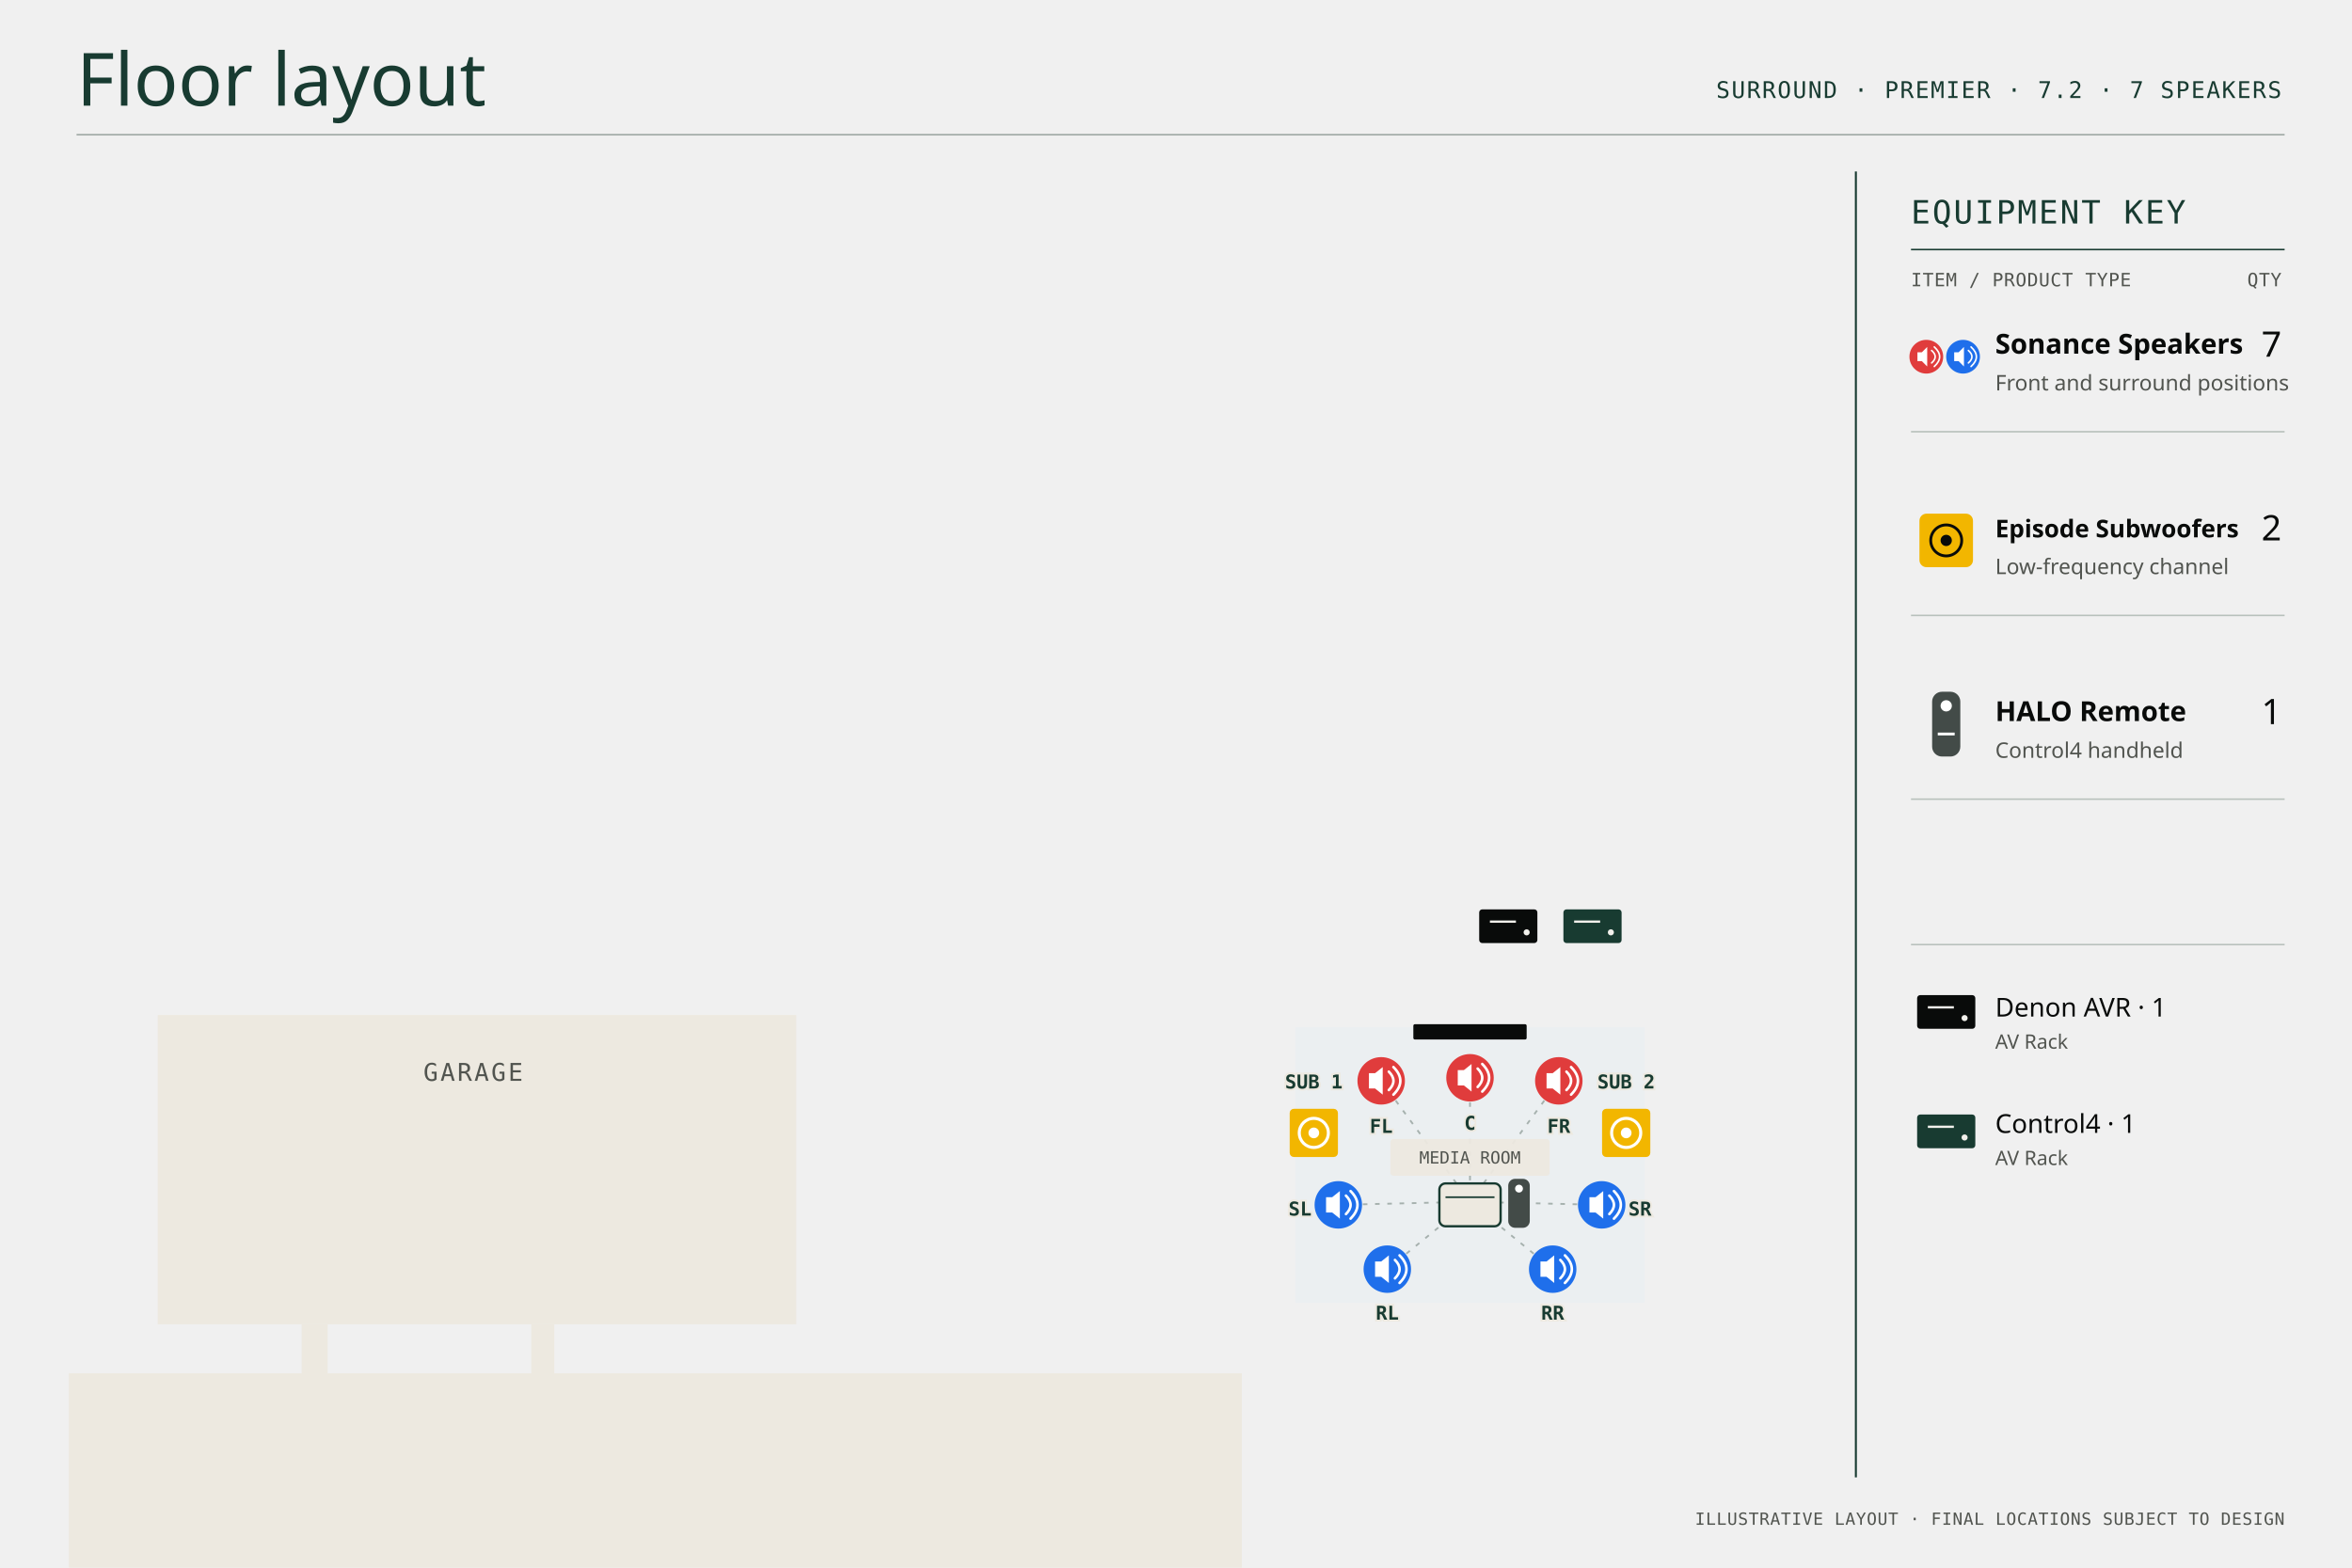
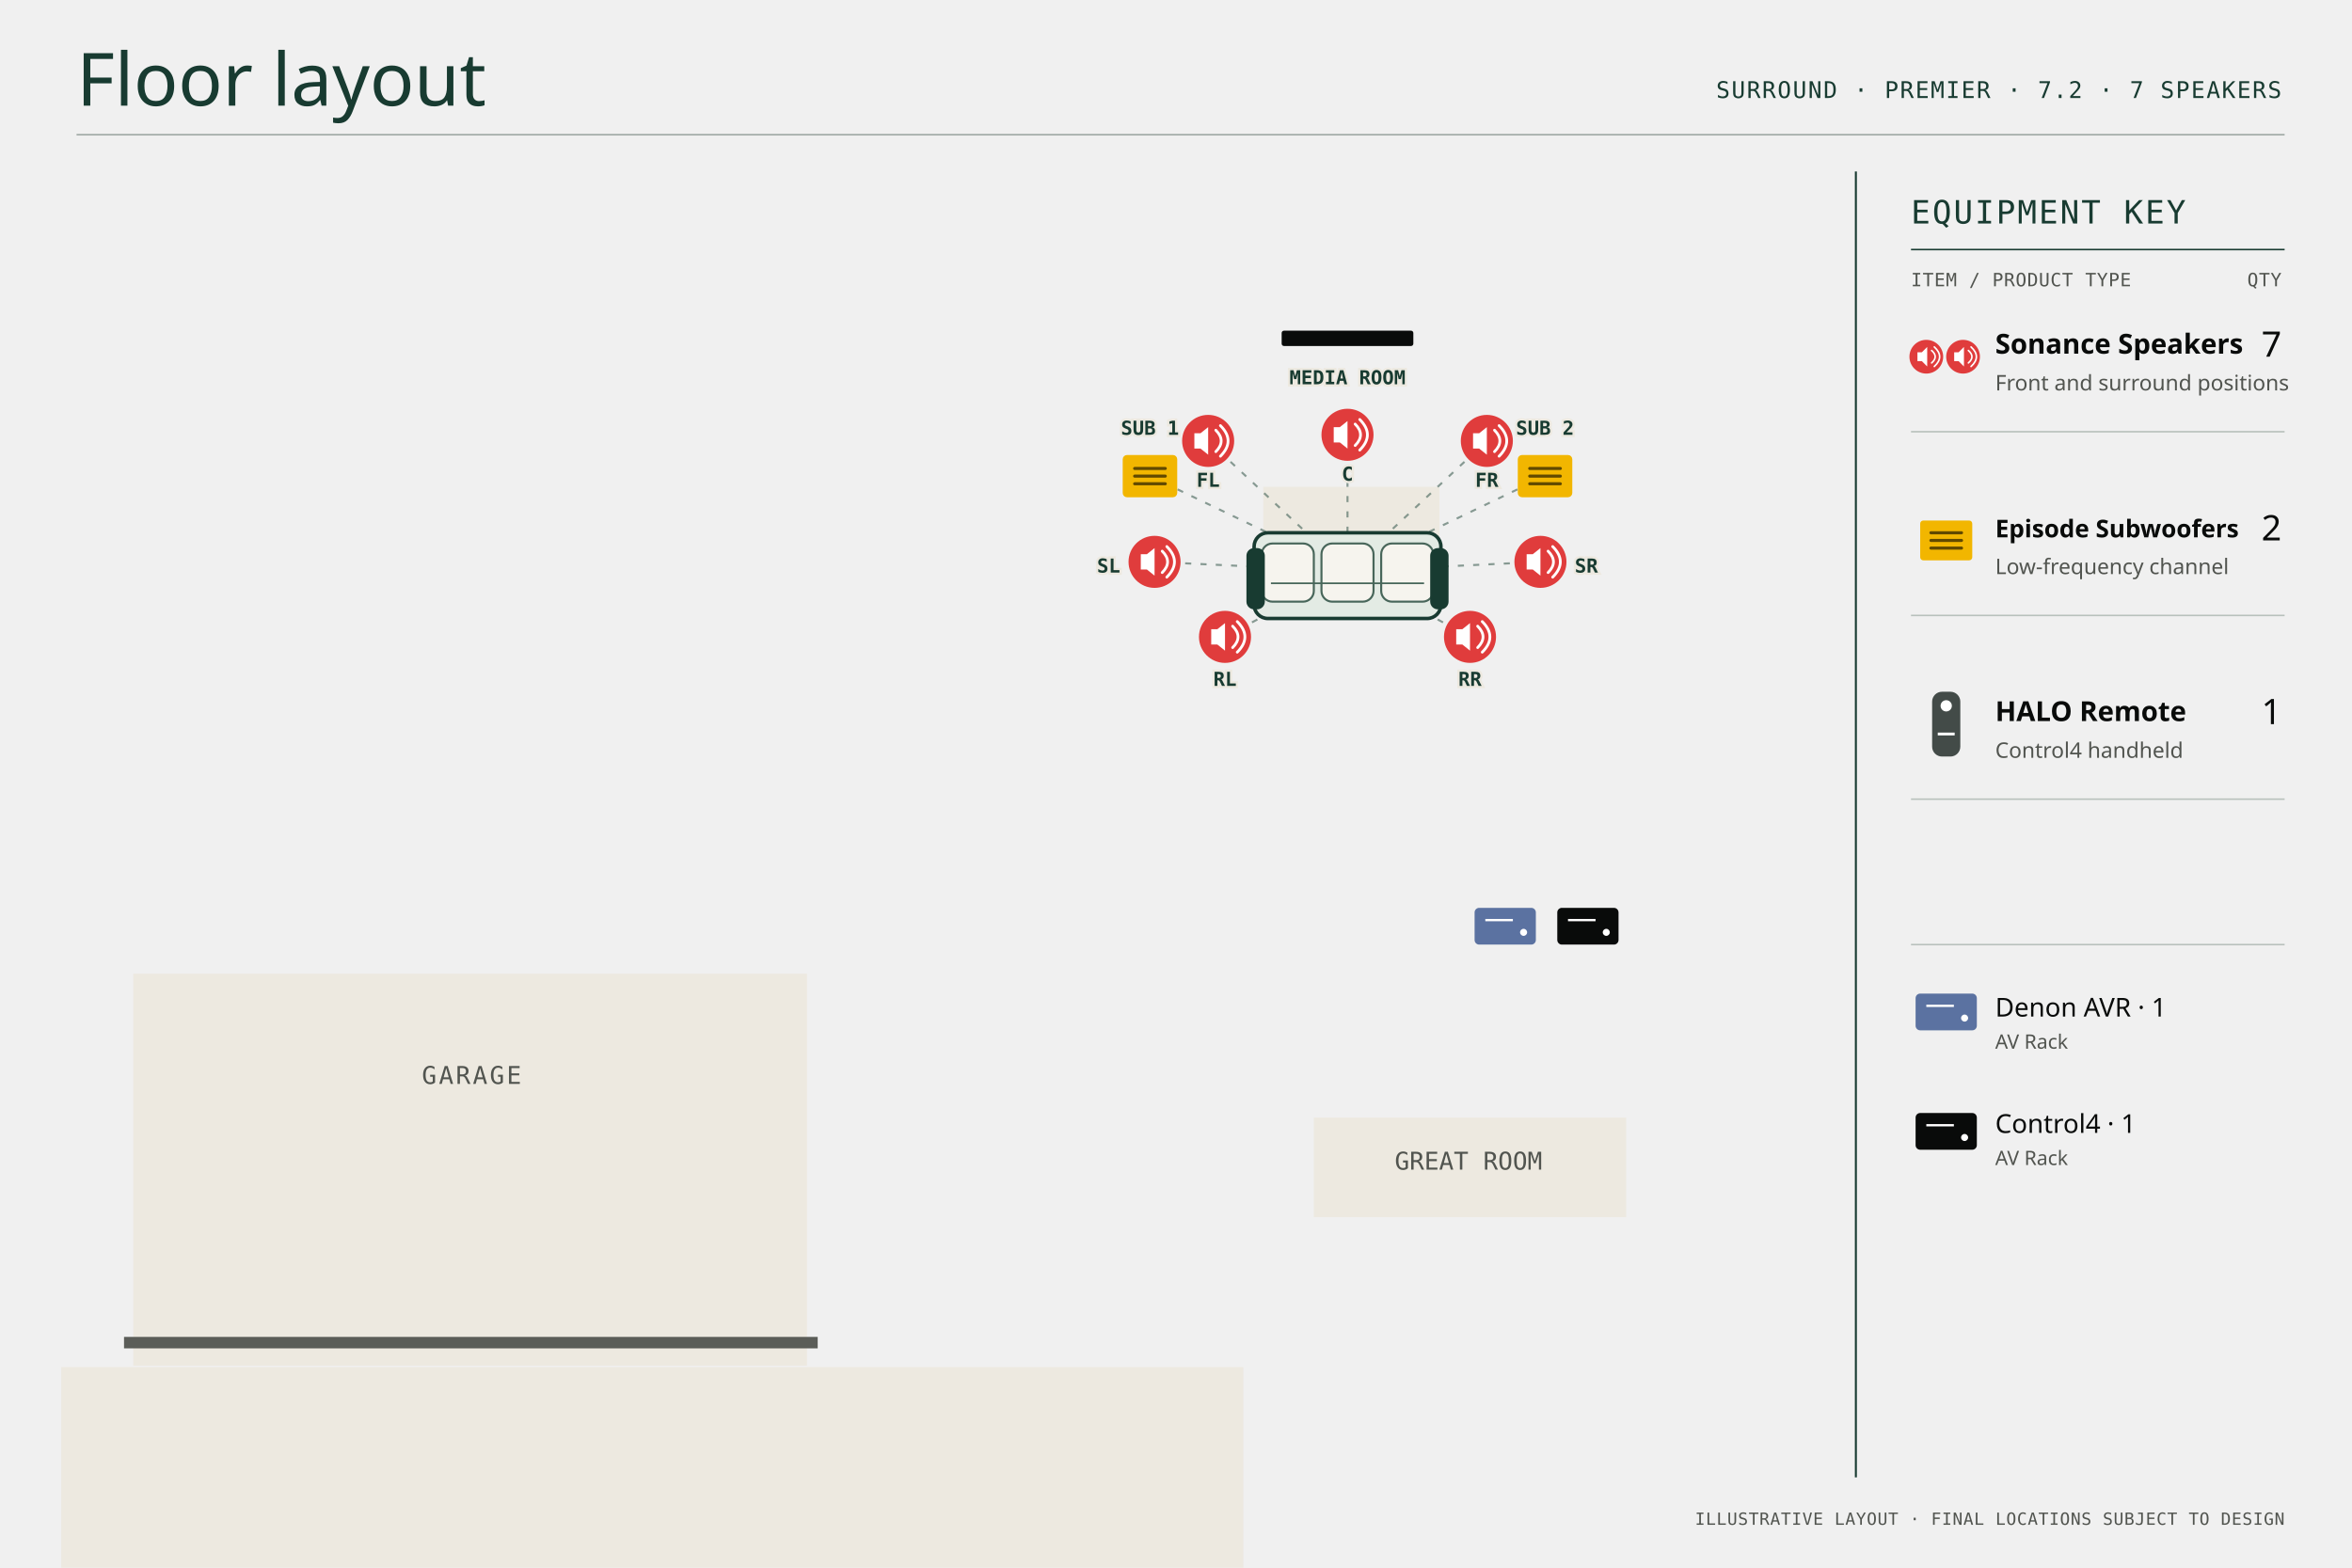
<svg xmlns="http://www.w3.org/2000/svg" viewBox="0 0 1536 1024" width="1536" height="1024" role="img" aria-label="Surround Premier floor layout and equipment key">
  <text x="50" y="69" fill="#183B31" font-family="Schibsted Grotesk,sans-serif" font-size="48">Floor layout</text>
  <text x="1490" y="64" fill="#183B31" font-family="IBM Plex Mono,monospace" font-size="15" letter-spacing=".065em" text-anchor="end">SURROUND · PREMIER · 7.2 · 7 SPEAKERS</text>
  <line x1="50" y1="88" x2="1492" y2="88" stroke="#9DA7A3" stroke-width="1" />
-   <g data-pradera-architectural-cleanup="garage">
-     <rect x="103" y="663" width="417" height="202" fill="#EDE9E0" />
-     <rect x="197" y="865" width="17" height="32" fill="#EDE9E0" />
-     <rect x="347" y="865" width="15" height="32" fill="#EDE9E0" />
-     <rect x="45" y="897" width="766" height="127" fill="#EDE9E0" />
-     <text x="309" y="706" font-family="IBM Plex Mono,monospace" font-size="16" font-weight="500" letter-spacing=".09em" fill="#51544F" text-anchor="middle">GARAGE</text>
+   <g data-pradera-architectural-cleanup="garage" aria-label="Open garage architectural reference">
+     <rect x="87" y="636" width="440" height="256" fill="#EDE9E0" />
+     <rect x="40" y="893" width="772" height="131" fill="#EDE9E0" />
+     <line x1="81" y1="877" x2="534" y2="877" stroke="#5B5D58" stroke-width="7.5" />
+     <text x="308" y="708" fill="#51544F" text-anchor="middle" font-family="IBM Plex Mono,monospace" font-size="16" font-weight="500" letter-spacing=".09em">GARAGE</text>
  </g>
-   <rect x="846" y="671" width="228" height="180" fill="#BFE9FC" fill-opacity=".10" />
-   <rect x="923" y="669" width="74" height="10" fill="#090B0A" rx="1" />
-   <g stroke="#52685F" stroke-width="1.2" stroke-dasharray="3 5" stroke-opacity=".45" aria-hidden="true">
-     <line x1="902" y1="706" x2="960" y2="785" />
-     <line x1="960" y1="704" x2="960" y2="785" />
-     <line x1="1018" y1="706" x2="960" y2="785" />
-     <line x1="874" y1="787" x2="960" y2="785" />
-     <line x1="1046" y1="787" x2="960" y2="785" />
-     <line x1="906" y1="829" x2="960" y2="785" />
-     <line x1="1014" y1="829" x2="960" y2="785" />
+   <g data-surround-large-room="true">
+     <rect x="825" y="318" width="115" height="34" fill="#EDE9E0" />
+     <rect x="858" y="730" width="204" height="65" fill="#EDE9E0" />
+     <text x="959" y="764" fill="#51544F" text-anchor="middle" font-family="IBM Plex Mono,monospace" font-size="16" font-weight="500">GREAT ROOM</text>
+     <rect x="837" y="216" width="86" height="10" rx="1.5" fill="#090B0A" />
+     <text x="880" y="251" font-family="IBM Plex Mono,monospace" font-size="12.6" font-weight="600" fill="#183B31" stroke="#EDE9E0" stroke-width="3" paint-order="stroke" text-anchor="middle">MEDIA ROOM</text>
+     <g stroke="#557267" stroke-width="1.35" stroke-dasharray="4 6" stroke-opacity=".68" fill="none" aria-hidden="true">
+       <line x1="789" y1="288" x2="880" y2="373" />
+       <line x1="880" y1="284" x2="880" y2="373" />
+       <line x1="971" y1="288" x2="880" y2="373" />
+       <line x1="754" y1="367" x2="880" y2="373" />
+       <line x1="1006" y1="367" x2="880" y2="373" />
+       <line x1="800" y1="416" x2="880" y2="373" />
+       <line x1="960" y1="416" x2="880" y2="373" />
+       <line x1="751" y1="311" x2="880" y2="373" />
+       <line x1="1009" y1="311" x2="880" y2="373" />
+     </g>
+     <g transform="translate(789,288)" data-active="true">
+       <circle r="17" fill="#E03C3C" />
+       <path d="M-9 -5h4l5 -4v18l-5 -4h-4z" fill="#FFF" />
+       <path d="M5 -7q7 7 0 14M8 -10q10 10 0 20" stroke="#FFF" fill="none" stroke-width="1.8" stroke-linecap="round" />
+     </g>
+     <g transform="translate(880,284)" data-active="true">
+       <circle r="17" fill="#E03C3C" />
+       <path d="M-9 -5h4l5 -4v18l-5 -4h-4z" fill="#FFF" />
+       <path d="M5 -7q7 7 0 14M8 -10q10 10 0 20" stroke="#FFF" fill="none" stroke-width="1.8" stroke-linecap="round" />
+     </g>
+     <g transform="translate(971,288)" data-active="true">
+       <circle r="17" fill="#E03C3C" />
+       <path d="M-9 -5h4l5 -4v18l-5 -4h-4z" fill="#FFF" />
+       <path d="M5 -7q7 7 0 14M8 -10q10 10 0 20" stroke="#FFF" fill="none" stroke-width="1.8" stroke-linecap="round" />
+     </g>
+     <g transform="translate(754,367)" data-active="true">
+       <circle r="17" fill="#E03C3C" />
+       <path d="M-9 -5h4l5 -4v18l-5 -4h-4z" fill="#FFF" />
+       <path d="M5 -7q7 7 0 14M8 -10q10 10 0 20" stroke="#FFF" fill="none" stroke-width="1.8" stroke-linecap="round" />
+     </g>
+     <g transform="translate(1006,367)" data-active="true">
+       <circle r="17" fill="#E03C3C" />
+       <path d="M-9 -5h4l5 -4v18l-5 -4h-4z" fill="#FFF" />
+       <path d="M5 -7q7 7 0 14M8 -10q10 10 0 20" stroke="#FFF" fill="none" stroke-width="1.8" stroke-linecap="round" />
+     </g>
+     <g transform="translate(800,416)" data-active="true">
+       <circle r="17" fill="#E03C3C" />
+       <path d="M-9 -5h4l5 -4v18l-5 -4h-4z" fill="#FFF" />
+       <path d="M5 -7q7 7 0 14M8 -10q10 10 0 20" stroke="#FFF" fill="none" stroke-width="1.8" stroke-linecap="round" />
+     </g>
+     <g transform="translate(960,416)" data-active="true">
+       <circle r="17" fill="#E03C3C" />
+       <path d="M-9 -5h4l5 -4v18l-5 -4h-4z" fill="#FFF" />
+       <path d="M5 -7q7 7 0 14M8 -10q10 10 0 20" stroke="#FFF" fill="none" stroke-width="1.8" stroke-linecap="round" />
+     </g>
+     <g transform="translate(751,311)" data-sub-active="true">
+       <rect x="-17" y="-13" width="34" height="26" rx="2" fill="#F2B600" stroke="#F2B600" stroke-width="1.6" />
+       <path d="M-10 -5H10M-10 0H10M-10 5H10" stroke="#604900" stroke-width="2" stroke-linecap="round" />
+     </g>
+     <g transform="translate(1009,311)" data-sub-active="true">
+       <rect x="-17" y="-13" width="34" height="26" rx="2" fill="#F2B600" stroke="#F2B600" stroke-width="1.6" />
+       <path d="M-10 -5H10M-10 0H10M-10 5H10" stroke="#604900" stroke-width="2" stroke-linecap="round" />
+     </g>
+     <text x="789" y="318" font-family="IBM Plex Mono,monospace" font-size="12.6" font-weight="600" fill="#183B31" stroke="#EDE9E0" stroke-width="3" paint-order="stroke" text-anchor="middle">FL</text>
+     <text x="880" y="314" font-family="IBM Plex Mono,monospace" font-size="12.6" font-weight="600" fill="#183B31" stroke="#EDE9E0" stroke-width="3" paint-order="stroke" text-anchor="middle">C</text>
+     <text x="971" y="318" font-family="IBM Plex Mono,monospace" font-size="12.6" font-weight="600" fill="#183B31" stroke="#EDE9E0" stroke-width="3" paint-order="stroke" text-anchor="middle">FR</text>
+     <text x="724" y="374" font-family="IBM Plex Mono,monospace" font-size="12.6" font-weight="600" fill="#183B31" stroke="#EDE9E0" stroke-width="3" paint-order="stroke" text-anchor="middle">SL</text>
+     <text x="1036" y="374" font-family="IBM Plex Mono,monospace" font-size="12.6" font-weight="600" fill="#183B31" stroke="#EDE9E0" stroke-width="3" paint-order="stroke" text-anchor="middle">SR</text>
+     <text x="800" y="448" font-family="IBM Plex Mono,monospace" font-size="12.6" font-weight="600" fill="#183B31" stroke="#EDE9E0" stroke-width="3" paint-order="stroke" text-anchor="middle">RL</text>
+     <text x="960" y="448" font-family="IBM Plex Mono,monospace" font-size="12.6" font-weight="600" fill="#183B31" stroke="#EDE9E0" stroke-width="3" paint-order="stroke" text-anchor="middle">RR</text>
+     <text x="751" y="284" font-family="IBM Plex Mono,monospace" font-size="12.6" font-weight="600" fill="#183B31" stroke="#EDE9E0" stroke-width="3" paint-order="stroke" text-anchor="middle">SUB 1</text>
+     <text x="1009" y="284" font-family="IBM Plex Mono,monospace" font-size="12.6" font-weight="600" fill="#183B31" stroke="#EDE9E0" stroke-width="3" paint-order="stroke" text-anchor="middle">SUB 2</text>
+     <g data-listening-position="880,373" aria-label="Centered three-seat theater sofa" transform="translate(880,373)">
+       <rect x="-61" y="-25" width="122" height="56" rx="9" fill="#E3EBE4" stroke="#183B31" stroke-width="2.3" />
+       <rect x="-56" y="-18" width="34" height="38" rx="7" fill="#F6F4EE" stroke="#48665A" stroke-width="1.35" />
+       <rect x="-17" y="-18" width="34" height="38" rx="7" fill="#F6F4EE" stroke="#48665A" stroke-width="1.35" />
+       <rect x="22" y="-18" width="34" height="38" rx="7" fill="#F6F4EE" stroke="#48665A" stroke-width="1.35" />
+       <rect x="-66" y="-15" width="12" height="40" rx="5" fill="#183B31" />
+       <rect x="54" y="-15" width="12" height="40" rx="5" fill="#183B31" />
+       <path d="M-50 8H50" stroke="#48665A" stroke-width="1.1" />
+     </g>
  </g>
-   <g transform="translate(902,706)" data-active="true">
-     <circle r="15.5" fill="#E03C3C" />
-     <path d="M-8 -5h4l5 -4v18l-5 -4h-4z" fill="white" />
-     <path d="M5 -6q6 6 0 12M8 -9q9 9 0 18" stroke="white" stroke-width="1.7" fill="none" stroke-linecap="round" />
+   <g transform="translate(983,605)" aria-label="receiver in mechanical room">
+     <rect x="-20" y="-12" width="40" height="24" rx="3" fill="#5B72A1" />
+     <path d="M-13 -4H5" stroke="#FFF" stroke-width="1.5" />
+     <circle cx="12" cy="4" r="2.3" fill="#FFF" />
  </g>
-   <g transform="translate(960,704)" data-active="true">
-     <circle r="15.5" fill="#E03C3C" />
-     <path d="M-8 -5h4l5 -4v18l-5 -4h-4z" fill="white" />
-     <path d="M5 -6q6 6 0 12M8 -9q9 9 0 18" stroke="white" stroke-width="1.7" fill="none" stroke-linecap="round" />
-   </g>
-   <g transform="translate(1018,706)" data-active="true">
-     <circle r="15.5" fill="#E03C3C" />
-     <path d="M-8 -5h4l5 -4v18l-5 -4h-4z" fill="white" />
-     <path d="M5 -6q6 6 0 12M8 -9q9 9 0 18" stroke="white" stroke-width="1.7" fill="none" stroke-linecap="round" />
-   </g>
-   <g transform="translate(874,787)" data-active="true">
-     <circle r="15.5" fill="#1F6FEB" />
-     <path d="M-8 -5h4l5 -4v18l-5 -4h-4z" fill="white" />
-     <path d="M5 -6q6 6 0 12M8 -9q9 9 0 18" stroke="white" stroke-width="1.7" fill="none" stroke-linecap="round" />
-   </g>
-   <g transform="translate(1046,787)" data-active="true">
-     <circle r="15.5" fill="#1F6FEB" />
-     <path d="M-8 -5h4l5 -4v18l-5 -4h-4z" fill="white" />
-     <path d="M5 -6q6 6 0 12M8 -9q9 9 0 18" stroke="white" stroke-width="1.7" fill="none" stroke-linecap="round" />
-   </g>
-   <g transform="translate(906,829)" data-active="true">
-     <circle r="15.5" fill="#1F6FEB" />
-     <path d="M-8 -5h4l5 -4v18l-5 -4h-4z" fill="white" />
-     <path d="M5 -6q6 6 0 12M8 -9q9 9 0 18" stroke="white" stroke-width="1.7" fill="none" stroke-linecap="round" />
-   </g>
-   <g transform="translate(1014,829)" data-active="true">
-     <circle r="15.5" fill="#1F6FEB" />
-     <path d="M-8 -5h4l5 -4v18l-5 -4h-4z" fill="white" />
-     <path d="M5 -6q6 6 0 12M8 -9q9 9 0 18" stroke="white" stroke-width="1.7" fill="none" stroke-linecap="round" />
-   </g>
-   <g transform="translate(858,740)" data-sub-active="true">
-     <rect x="-15" y="-15" width="30" height="30" rx="2" fill="#F2B600" stroke="#F2B600" stroke-width="1.5" />
-     <circle r="9.5" fill="none" stroke="white" stroke-width="2" />
-     <circle r="3.5" fill="white" />
-   </g>
-   <g transform="translate(1062,740)" data-sub-active="true">
-     <rect x="-15" y="-15" width="30" height="30" rx="2" fill="#F2B600" stroke="#F2B600" stroke-width="1.5" />
-     <circle r="9.5" fill="none" stroke="white" stroke-width="2" />
-     <circle r="3.5" fill="white" />
-   </g>
-   <text x="902" y="740" fill="#183B31" stroke="#EDE9E0" stroke-width="2.5" paint-order="stroke" text-anchor="middle" font-family="IBM Plex Mono,monospace" font-size="12.5" font-weight="600">FL</text>
-   <text x="960" y="738" fill="#183B31" stroke="#EDE9E0" stroke-width="2.5" paint-order="stroke" text-anchor="middle" font-family="IBM Plex Mono,monospace" font-size="12.5" font-weight="600">C</text>
-   <text x="1018" y="740" fill="#183B31" stroke="#EDE9E0" stroke-width="2.5" paint-order="stroke" text-anchor="middle" font-family="IBM Plex Mono,monospace" font-size="12.5" font-weight="600">FR</text>
-   <text x="849" y="794" fill="#183B31" stroke="#EDE9E0" stroke-width="2.5" paint-order="stroke" text-anchor="middle" font-family="IBM Plex Mono,monospace" font-size="12.5" font-weight="600">SL</text>
-   <text x="1071" y="794" fill="#183B31" stroke="#EDE9E0" stroke-width="2.5" paint-order="stroke" text-anchor="middle" font-family="IBM Plex Mono,monospace" font-size="12.5" font-weight="600">SR</text>
-   <text x="906" y="862" fill="#183B31" stroke="#EDE9E0" stroke-width="2.5" paint-order="stroke" text-anchor="middle" font-family="IBM Plex Mono,monospace" font-size="12.5" font-weight="600">RL</text>
-   <text x="1014" y="862" fill="#183B31" stroke="#EDE9E0" stroke-width="2.5" paint-order="stroke" text-anchor="middle" font-family="IBM Plex Mono,monospace" font-size="12.5" font-weight="600">RR</text>
-   <text x="858" y="711" fill="#183B31" stroke="#EDE9E0" stroke-width="2.5" paint-order="stroke" text-anchor="middle" font-family="IBM Plex Mono,monospace" font-size="12.5" font-weight="600">SUB 1</text>
-   <text x="1062" y="711" fill="#183B31" stroke="#EDE9E0" stroke-width="2.5" paint-order="stroke" text-anchor="middle" font-family="IBM Plex Mono,monospace" font-size="12.5" font-weight="600">SUB 2</text>
-   <rect x="908" y="744" width="104" height="24" rx="2" fill="#EDE9E0" fill-opacity=".94" />
-   <text x="960" y="760" text-anchor="middle" font-family="IBM Plex Mono,monospace" font-size="11" fill="#51544F">MEDIA ROOM</text>
-   <g aria-label="center listening position">
-     <rect x="940" y="773" width="40" height="28" rx="4" fill="#EDE9E0" stroke="#183B31" stroke-width="1.5" />
-     <line x1="944" y1="782" x2="976" y2="782" stroke="#183B31" stroke-width="1.1" />
-   </g>
-   <g transform="translate(992,786) scale(.64)" aria-label="HALO remote">
-     <rect x="-11" y="-25" width="22" height="50" rx="7" fill="#434B48" />
-     <circle cy="-15" r="4" fill="white" />
-   </g>
-   <g transform="translate(985,605)" aria-label="receiver in mechanical room">
-     <rect x="-19" y="-11" width="38" height="22" rx="2" fill="#090B0A" />
-     <path d="M-12 -3H5" stroke="#F1F0EB" stroke-width="1.5" />
-     <circle cx="12" cy="4" r="2" fill="#F1F0EB" />
-   </g>
-   <g transform="translate(1040,605)" aria-label="controller in mechanical room">
-     <rect x="-19" y="-11" width="38" height="22" rx="2" fill="#183B31" />
-     <path d="M-12 -3H5" stroke="#F1F0EB" stroke-width="1.5" />
-     <circle cx="12" cy="4" r="2" fill="#F1F0EB" />
+   <g transform="translate(1037,605)" aria-label="controller in mechanical room">
+     <rect x="-20" y="-12" width="40" height="24" rx="3" fill="#090B0A" />
+     <path d="M-13 -4H5" stroke="#FFF" stroke-width="1.5" />
+     <circle cx="12" cy="4" r="2.3" fill="#FFF" />
  </g>
  <line x1="1212" y1="112" x2="1212" y2="965" stroke="#183B31" stroke-width="1.3" />
  <text x="1248" y="146" fill="#183B31" font-family="IBM Plex Mono,monospace" font-size="21" letter-spacing=".06em">EQUIPMENT KEY</text>
  <line x1="1248" y1="163" x2="1492" y2="163" stroke="#183B31" stroke-width="1" />
  <text x="1248" y="187" fill="#51544F" font-family="IBM Plex Mono,monospace" font-size="12" letter-spacing=".03em">ITEM / PRODUCT TYPE</text>
  <text x="1490" y="187" fill="#51544F" font-family="IBM Plex Mono,monospace" font-size="12" letter-spacing=".03em" text-anchor="end">QTY</text>
  <g transform="translate(1258,233) scale(.58)">
    <circle r="19" fill="#E03C3C" />
    <path d="M-10 -5h5l6 -6v22l-6 -6h-5z" fill="white" />
    <path d="M6 -7q8 7 0 14M9 -11q12 11 0 22" fill="none" stroke="white" stroke-width="1.8" stroke-linecap="round" />
  </g>
  <g transform="translate(1282,233) scale(.58)">
-     <circle r="19" fill="#1F6FEB" />
+     <circle r="19" fill="#E03C3C" />
    <path d="M-10 -5h5l6 -6v22l-6 -6h-5z" fill="white" />
    <path d="M6 -7q8 7 0 14M9 -11q12 11 0 22" fill="none" stroke="white" stroke-width="1.8" stroke-linecap="round" />
  </g>
  <text x="1303" y="231" fill="#090B0A" font-family="Instrument Sans,sans-serif" font-size="18" font-weight="600">Sonance Speakers</text>
  <text x="1303" y="255" fill="#51544F" font-family="Instrument Sans,sans-serif" font-size="14">Front and surround positions</text>
  <text x="1490" y="233" fill="#090B0A" font-family="Instrument Sans,sans-serif" font-size="23" text-anchor="end">7</text>
  <line x1="1248" y1="282" x2="1492" y2="282" stroke="#B8C1BC" stroke-width="1" />
-   <g transform="translate(1271,353) scale(0.92)">
-     <rect x="-19" y="-19" width="38" height="38" rx="5" fill="#F2B600" />
-     <circle r="11" fill="none" stroke="#090B0A" stroke-width="2" />
-     <circle r="4" fill="#090B0A" />
+   <g transform="translate(1271,353)" aria-label="Episode subwoofer">
+     <rect x="-17" y="-13" width="34" height="26" rx="2" fill="#F2B600" />
+     <path d="M-10 -5H10M-10 0H10M-10 5H10" stroke="#604900" stroke-width="2" stroke-linecap="round" />
  </g>
  <text x="1303" y="351" fill="#090B0A" font-family="Instrument Sans,sans-serif" font-size="16" font-weight="600">Episode Subwoofers</text>
  <text x="1303" y="375" fill="#51544F" font-family="Instrument Sans,sans-serif" font-size="14">Low-frequency channel</text>
  <text x="1490" y="353" fill="#090B0A" font-family="Instrument Sans,sans-serif" font-size="23" text-anchor="end">2</text>
  <line x1="1248" y1="402" x2="1492" y2="402" stroke="#B8C1BC" stroke-width="1" />
  <g transform="translate(1271,473) scale(0.92)">
    <rect x="-10" y="-23" width="20" height="46" rx="7" fill="#434B48" />
    <circle cy="-13" r="4" fill="white" />
    <path d="M-6 7h12" stroke="white" stroke-width="2" />
  </g>
  <text x="1303" y="471" fill="#090B0A" font-family="Instrument Sans,sans-serif" font-size="18" font-weight="600">HALO Remote</text>
  <text x="1303" y="495" fill="#51544F" font-family="Instrument Sans,sans-serif" font-size="14">Control4 handheld</text>
  <text x="1490" y="473" fill="#090B0A" font-family="Instrument Sans,sans-serif" font-size="23" text-anchor="end">1</text>
  <line x1="1248" y1="522" x2="1492" y2="522" stroke="#B8C1BC" stroke-width="1" />
  <line x1="1248" y1="617" x2="1492" y2="617" stroke="#B8C1BC" />
  <g transform="translate(1271,661)" aria-label="receiver in mechanical room">
-     <rect x="-19" y="-11" width="38" height="22" rx="2" fill="#090B0A" />
-     <path d="M-12 -3H5" stroke="#F1F0EB" stroke-width="1.5" />
-     <circle cx="12" cy="4" r="2" fill="#F1F0EB" />
+     <rect x="-20" y="-12" width="40" height="24" rx="3" fill="#5B72A1" />
+     <path d="M-13 -4H5" stroke="#FFF" stroke-width="1.5" />
+     <circle cx="12" cy="4" r="2.3" fill="#FFF" />
  </g>
  <text x="1303" y="664" fill="#090B0A" font-family="Instrument Sans,sans-serif" font-size="17">Denon AVR · 1</text>
  <text x="1303" y="685" fill="#51544F" font-family="Instrument Sans,sans-serif" font-size="13">AV Rack</text>
  <g transform="translate(1271,739)" aria-label="controller in mechanical room">
-     <rect x="-19" y="-11" width="38" height="22" rx="2" fill="#183B31" />
-     <path d="M-12 -3H5" stroke="#F1F0EB" stroke-width="1.5" />
-     <circle cx="12" cy="4" r="2" fill="#F1F0EB" />
+     <rect x="-20" y="-12" width="40" height="24" rx="3" fill="#090B0A" />
+     <path d="M-13 -4H5" stroke="#FFF" stroke-width="1.5" />
+     <circle cx="12" cy="4" r="2.3" fill="#FFF" />
  </g>
  <text x="1303" y="740" fill="#090B0A" font-family="Instrument Sans,sans-serif" font-size="17">Control4 · 1</text>
  <text x="1303" y="761" fill="#51544F" font-family="Instrument Sans,sans-serif" font-size="13">AV Rack</text>
  <text x="1492" y="996" fill="#51544F" font-family="IBM Plex Mono,monospace" font-size="11" letter-spacing=".035em" text-anchor="end">ILLUSTRATIVE LAYOUT · FINAL LOCATIONS SUBJECT TO DESIGN</text>
</svg>
